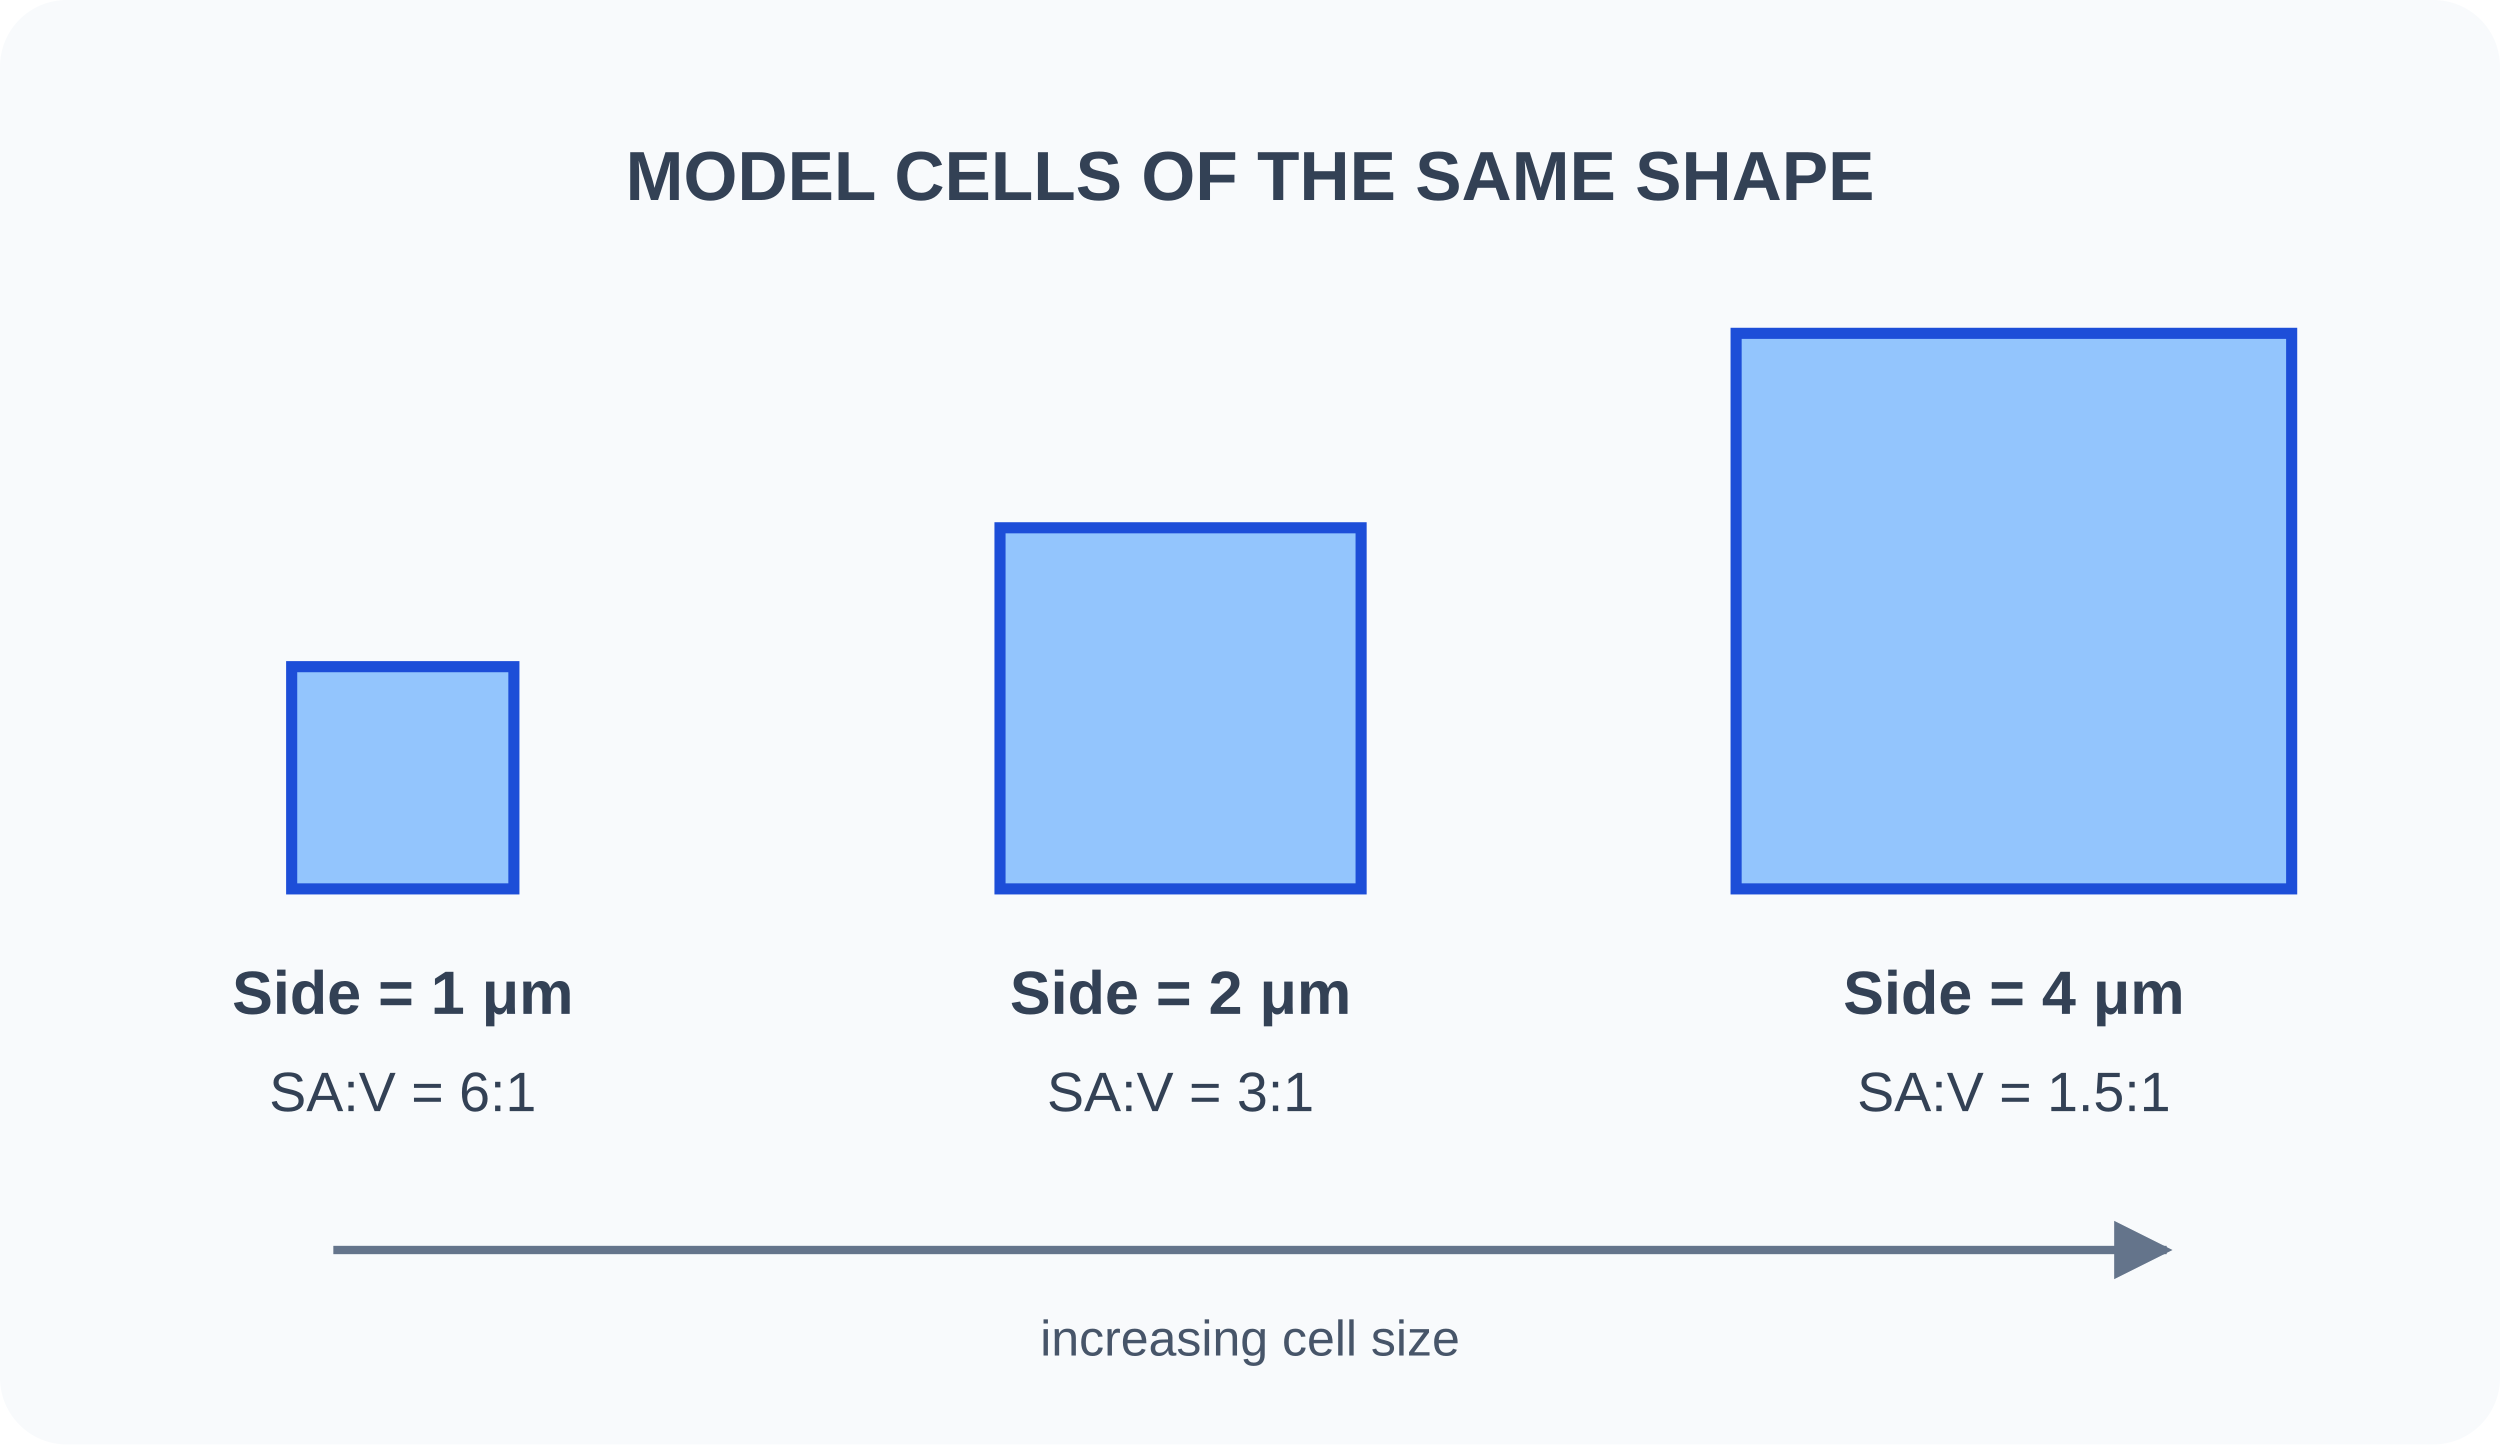
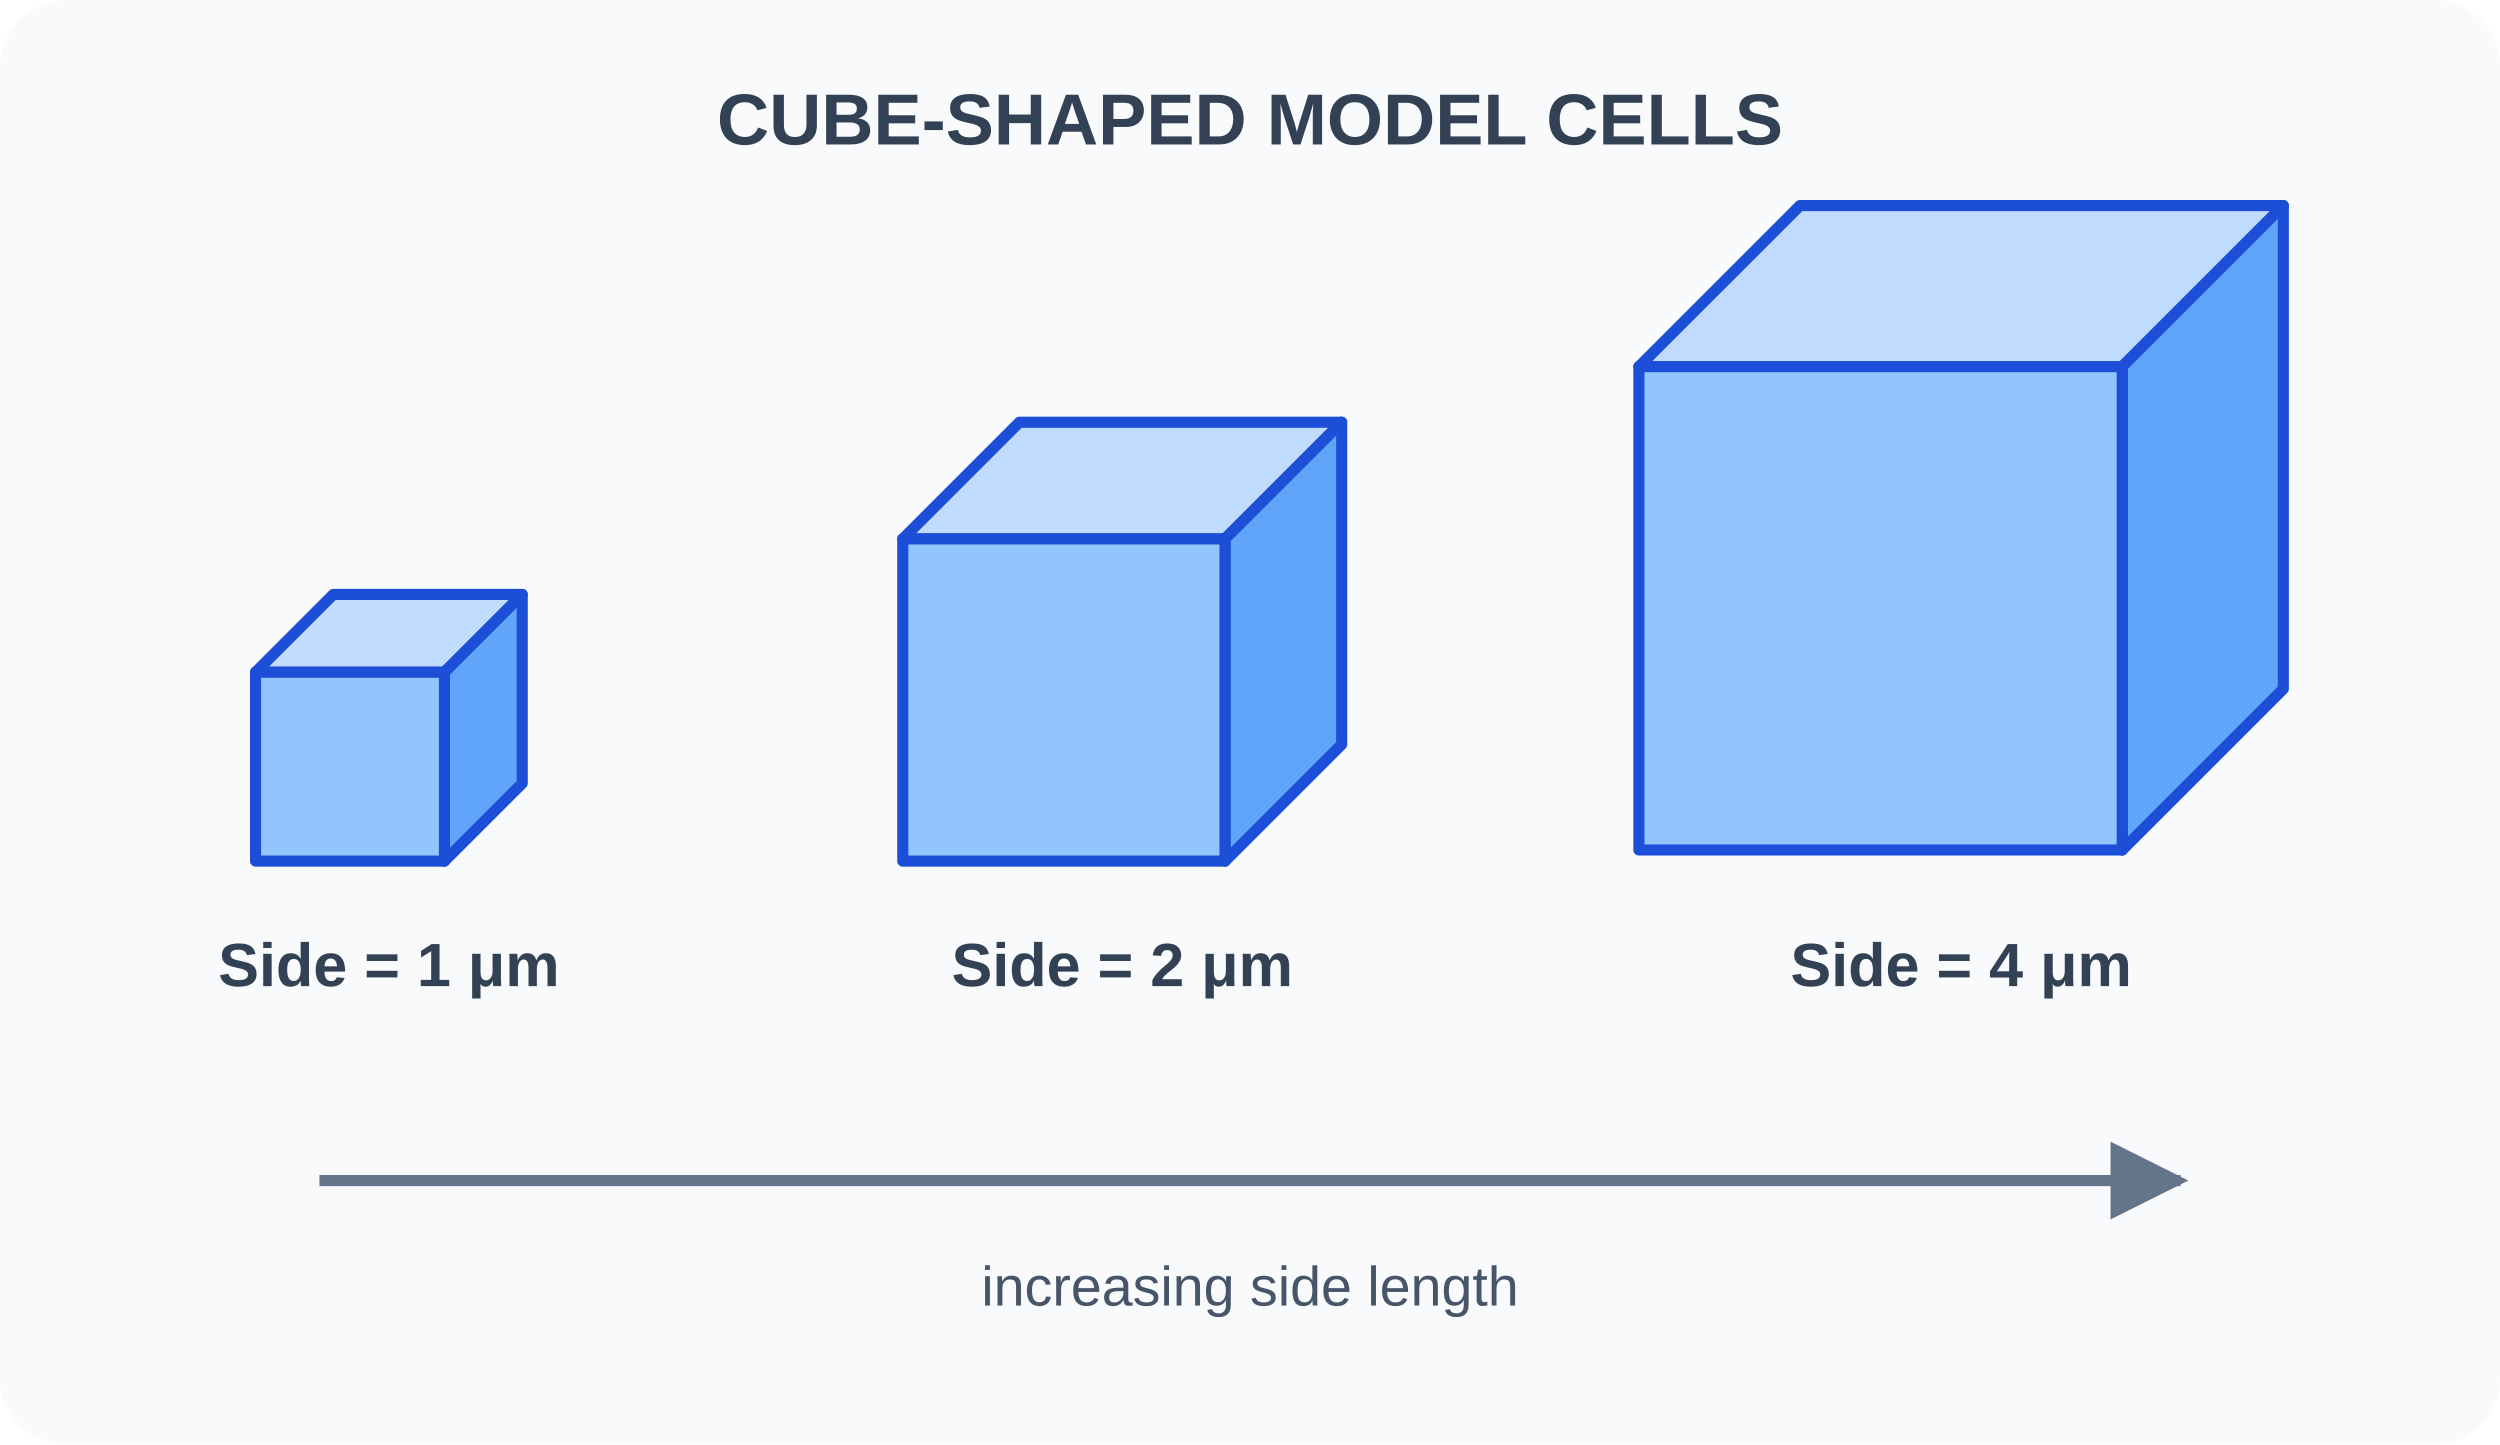
<svg xmlns="http://www.w3.org/2000/svg" viewBox="0 0 900 520" role="img" aria-labelledby="title desc">
-   <rect width="900" height="520" rx="24" fill="#f8fafc" />
-   <g fill="#93c5fd" stroke="#1d4ed8" stroke-width="4">
-     <rect x="105" y="240" width="80" height="80" />
-     <rect x="360" y="190" width="130" height="130" />
-     <rect x="625" y="120" width="200" height="200" />
-   </g>
-   <g fill="#334155" font-family="Arial" text-anchor="middle">
-     <text x="145" y="365" font-size="22" font-weight="700">Side = 1 μm</text>
-     <text x="145" y="400" font-size="20">SA:V = 6:1</text>
-     <text x="425" y="365" font-size="22" font-weight="700">Side = 2 μm</text>
-     <text x="425" y="400" font-size="20">SA:V = 3:1</text>
-     <text x="725" y="365" font-size="22" font-weight="700">Side = 4 μm</text>
-     <text x="725" y="400" font-size="20">SA:V = 1.5:1</text>
-     <text x="450" y="72" font-size="25" font-weight="700">MODEL CELLS OF THE SAME SHAPE</text>
-   </g>
-   <path d="M120 450h660" stroke="#64748b" stroke-width="3" marker-end="url(#a)" />
-   <text x="450" y="488" text-anchor="middle" fill="#475569" font-family="Arial" font-size="18">increasing cell size</text>
  <defs>
-     <marker id="a" viewBox="0 0 10 10" refX="9" refY="5" markerWidth="7" markerHeight="7" orient="auto">
+     <marker id="arrow" viewBox="0 0 10 10" refX="9" refY="5" markerWidth="7" markerHeight="7" orient="auto">
      <path d="M0 0l10 5-10 5z" fill="#64748b" />
    </marker>
+     <style>
+       .front { fill: #93c5fd; stroke: #1d4ed8; stroke-width: 4; stroke-linejoin: round; }
+       .top { fill: #bfdbfe; stroke: #1d4ed8; stroke-width: 4; stroke-linejoin: round; }
+       .side { fill: #60a5fa; stroke: #1d4ed8; stroke-width: 4; stroke-linejoin: round; }
+       .label { font: 700 22px Arial, sans-serif; fill: #334155; text-anchor: middle; }
+     </style>
  </defs>
+   <rect width="900" height="520" rx="24" fill="#f8fafc" />
+   <text x="450" y="52" text-anchor="middle" fill="#334155" font-family="Arial, sans-serif" font-size="26" font-weight="700">CUBE-SHAPED MODEL CELLS</text>
+   <g id="cube-1">
+     <path class="top" d="M92 242l28-28h68l-28 28z" />
+     <path class="side" d="M160 242l28-28v68l-28 28z" />
+     <path class="front" d="M92 242h68v68H92z" />
+     <text class="label" x="140" y="355">Side = 1 μm</text>
+   </g>
+   <g id="cube-2">
+     <path class="top" d="M325 194l42-42h116l-42 42z" />
+     <path class="side" d="M441 194l42-42v116l-42 42z" />
+     <path class="front" d="M325 194h116v116H325z" />
+     <text class="label" x="404" y="355">Side = 2 μm</text>
+   </g>
+   <g id="cube-4">
+     <path class="top" d="M590 132l58-58h174l-58 58z" />
+     <path class="side" d="M764 132l58-58v174l-58 58z" />
+     <path class="front" d="M590 132h174v174H590z" />
+     <text class="label" x="706" y="355">Side = 4 μm</text>
+   </g>
+   <path d="M115 425h670" stroke="#64748b" stroke-width="4" marker-end="url(#arrow)" />
+   <text x="450" y="470" text-anchor="middle" fill="#475569" font-family="Arial, sans-serif" font-size="20">increasing side length</text>
</svg>
